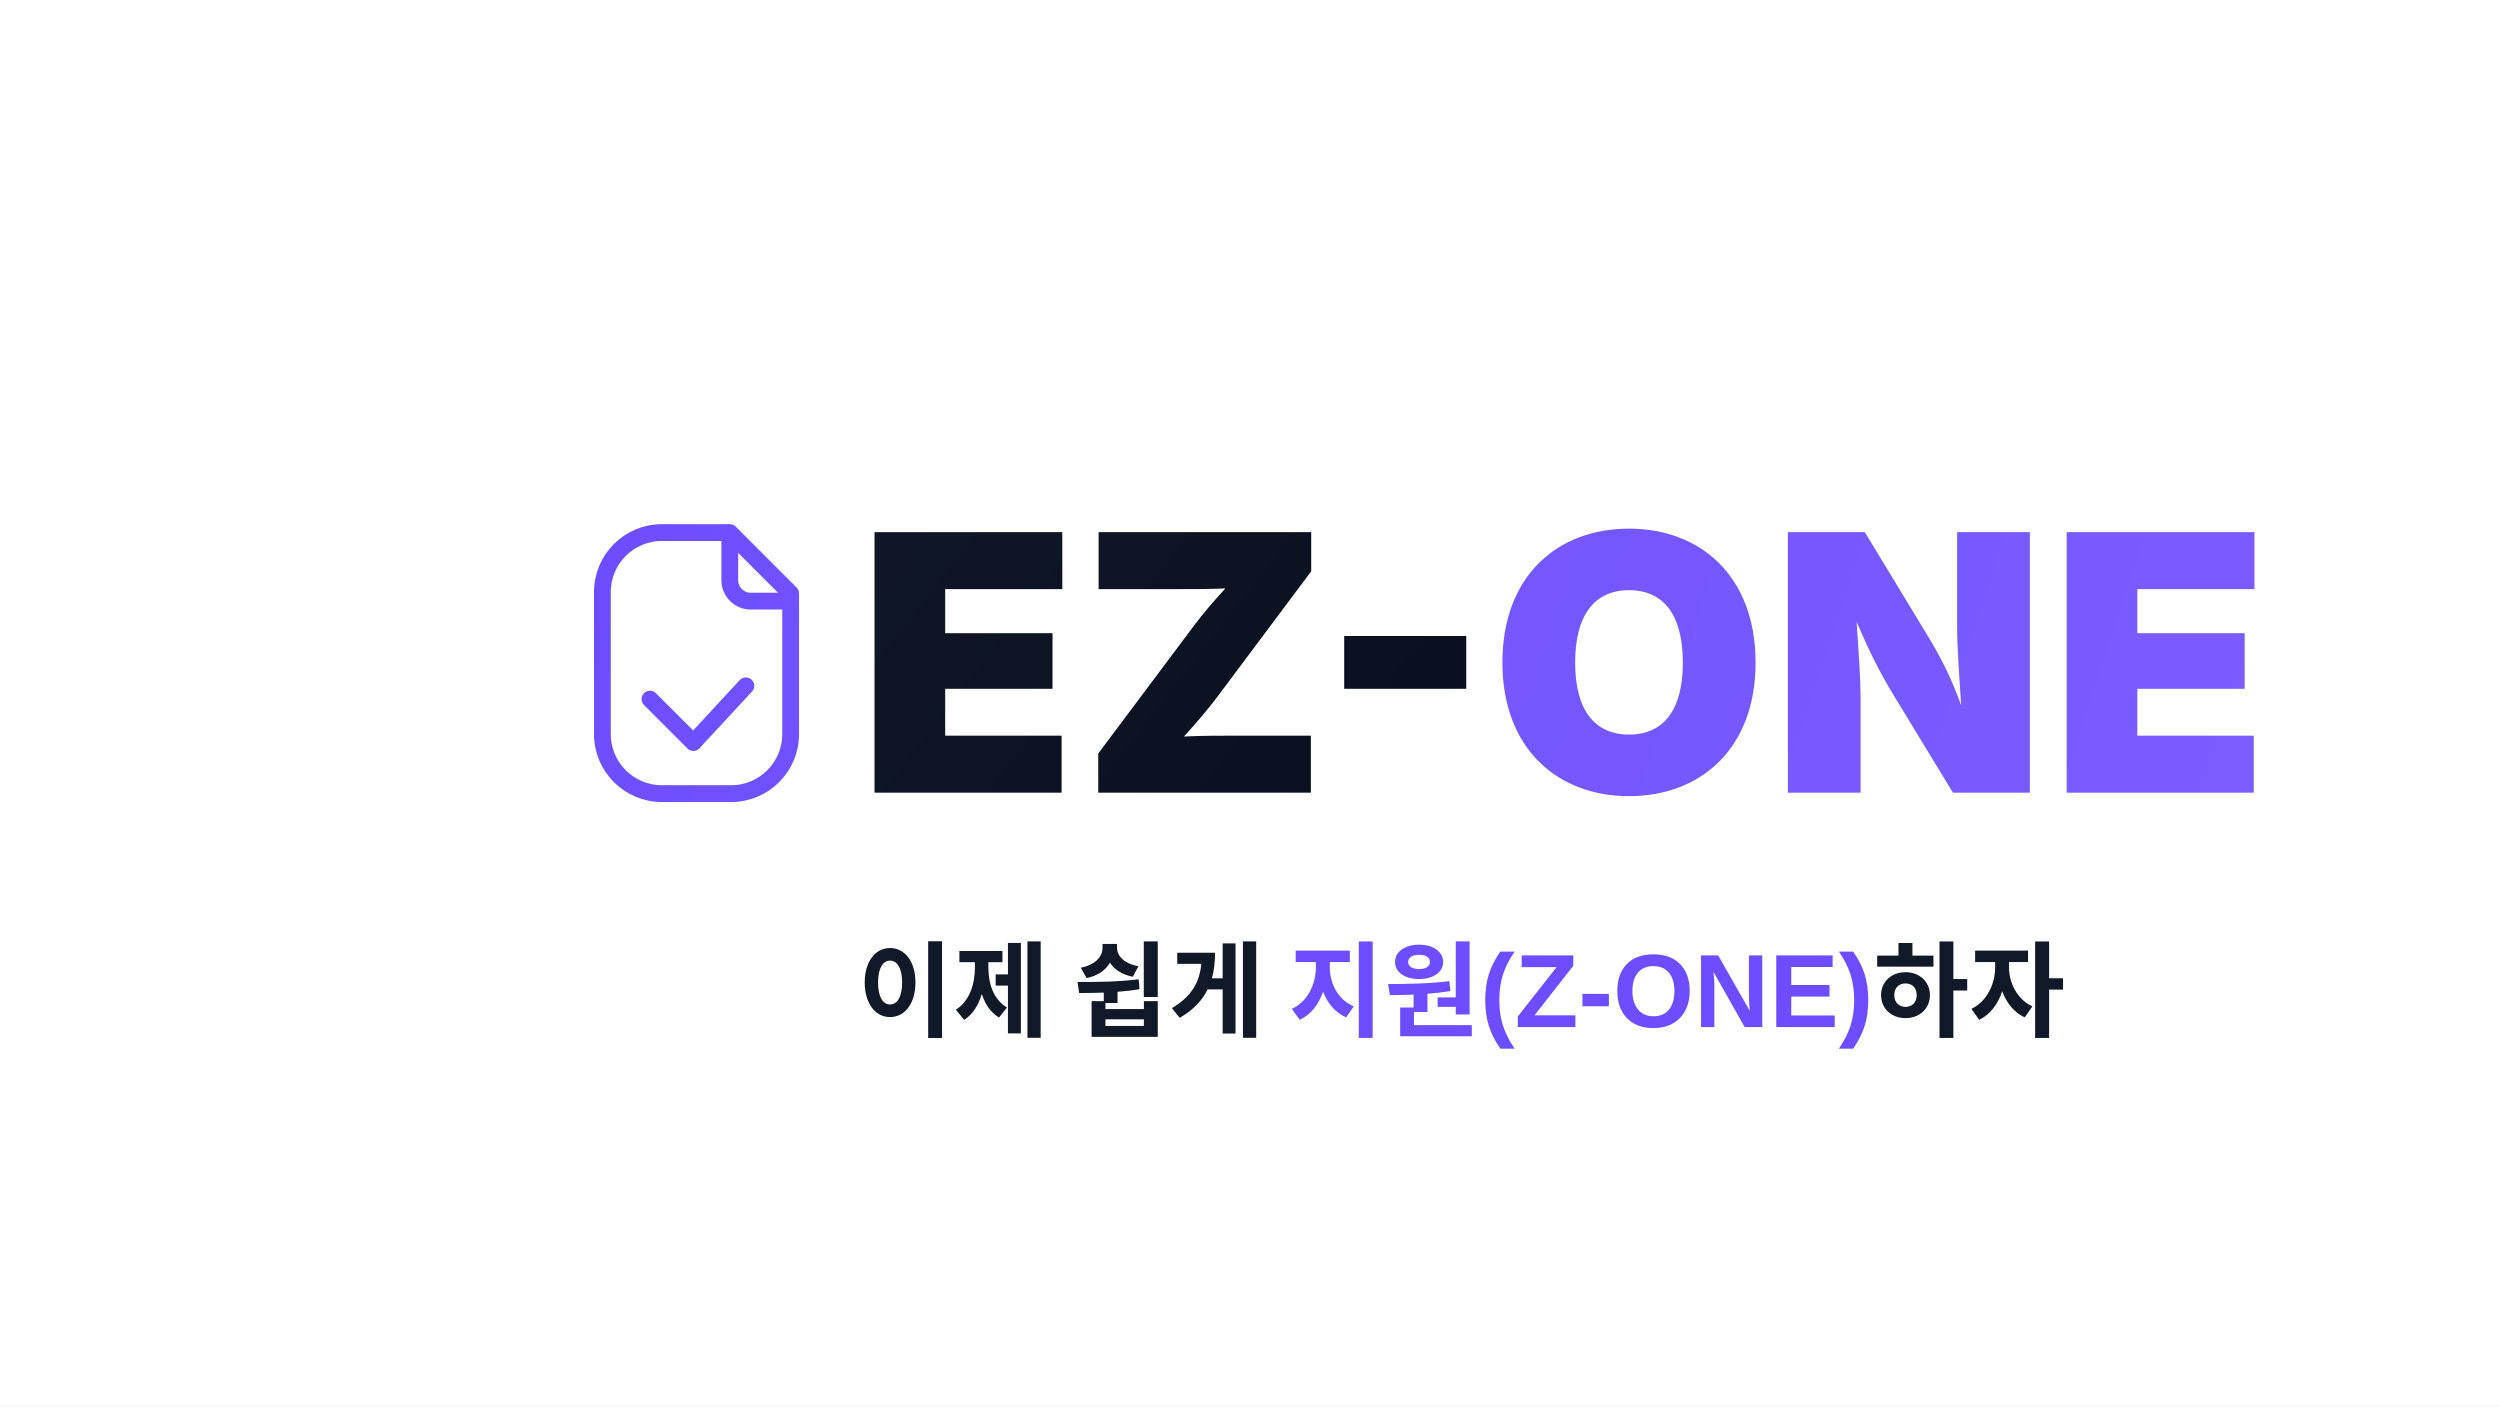
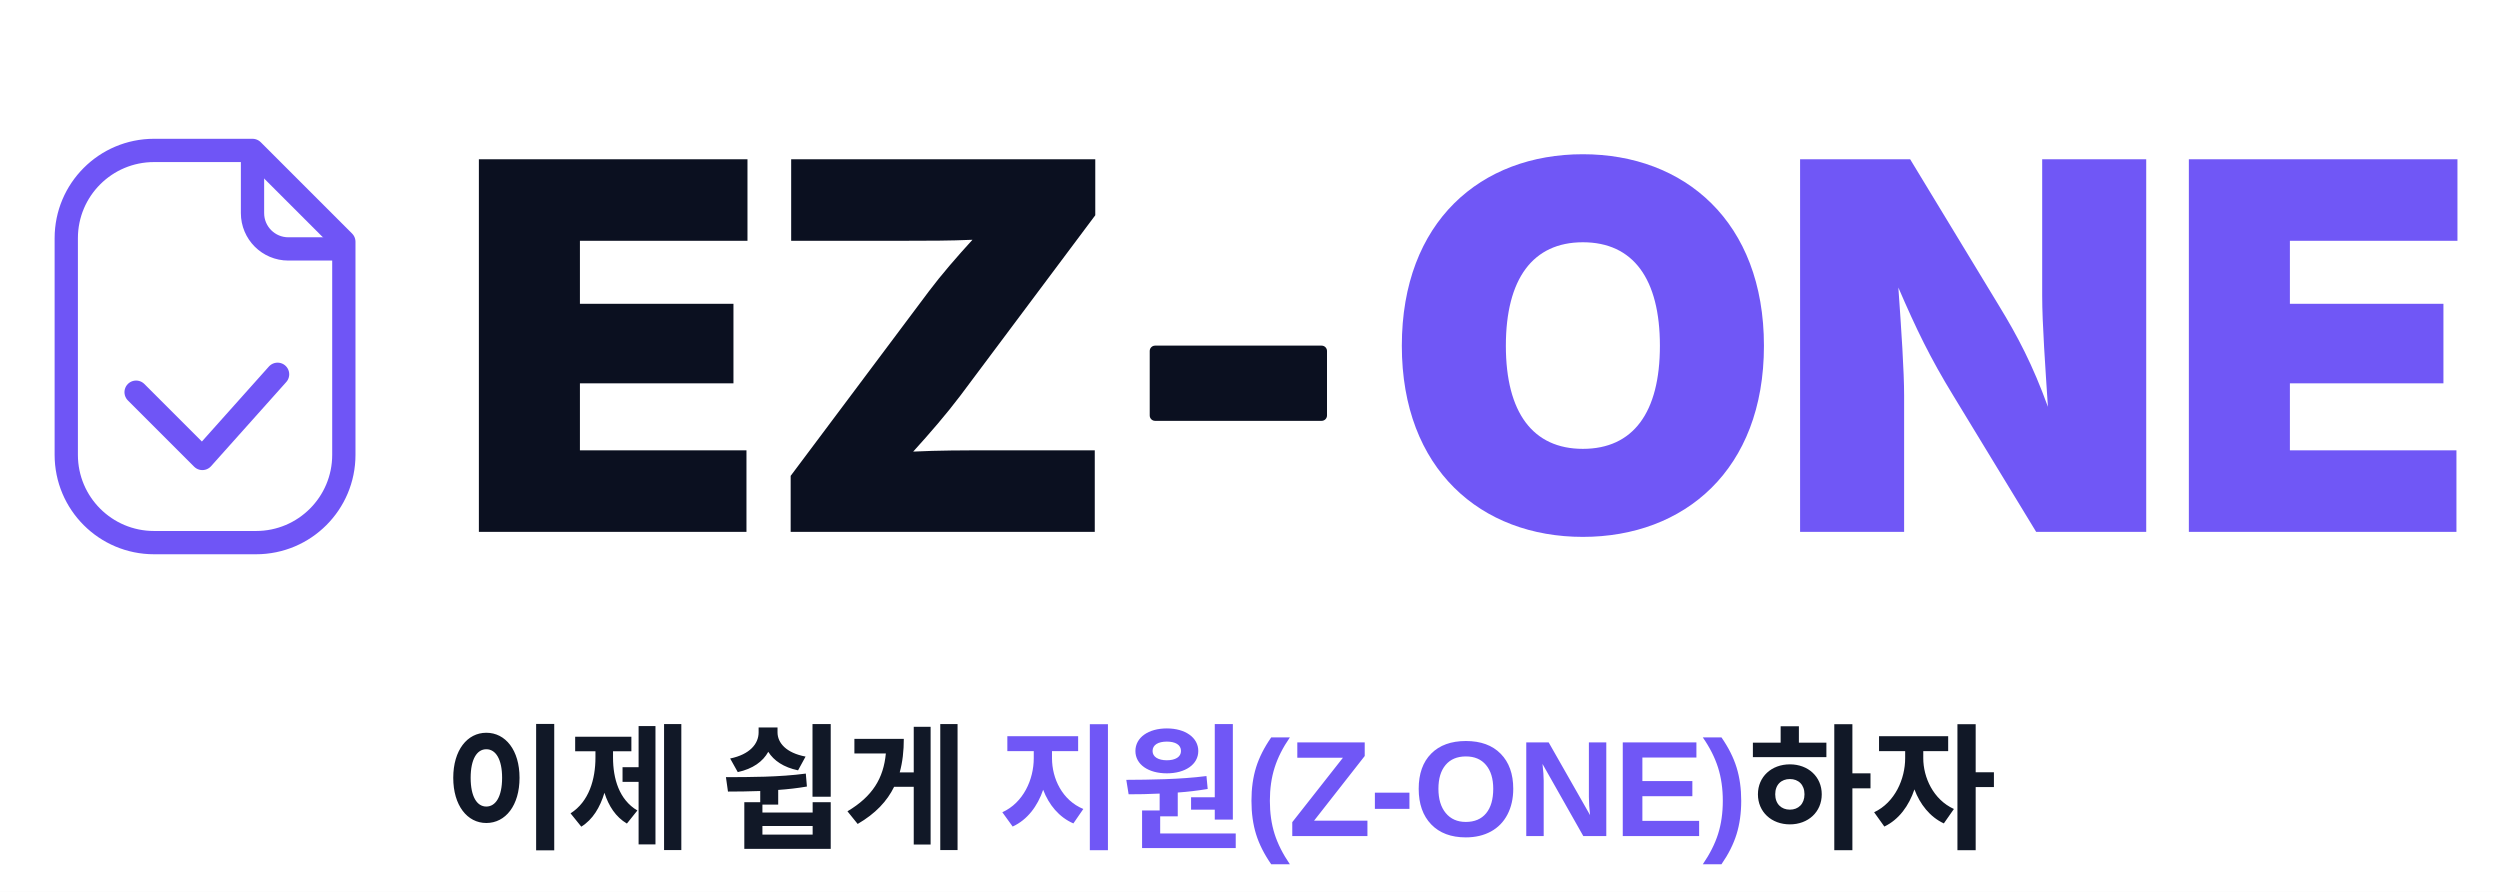
- <svg xmlns="http://www.w3.org/2000/svg" width="1536" height="864" viewBox="0 0 1536 864" preserveAspectRatio="xMidYMid meet" fill="none" role="img" aria-labelledby="title desc">
-   <defs>
-     <linearGradient id="brandPurple" x1="188" y1="235" x2="1350" y2="620" gradientUnits="userSpaceOnUse">
-       <stop stop-color="#6D4DFF" />
-       <stop offset="1" stop-color="#7A5CFF" />
-     </linearGradient>
-     <linearGradient id="brandDark" x1="470" y1="290" x2="790" y2="540" gradientUnits="userSpaceOnUse">
-       <stop stop-color="#111827" />
-       <stop offset="1" stop-color="#0B1020" />
-     </linearGradient>
-   </defs>
-   <rect width="1536" height="864" fill="#FFFFFF" />
-   <g transform="translate(294 221) scale(0.43)" stroke="url(#brandPurple)" stroke-width="24" stroke-linecap="round" stroke-linejoin="round">
-     <path d="M177 332C177 285.056 215.056 247 262 247H359L446 334V535C446 581.944 407.944 620 361 620H262C215.056 620 177 581.944 177 535V332Z" />
-     <path d="M359 248V315C359 331.569 372.431 345 389 345H445" />
-     <path d="M245 485L307 547L382 466" />
+ <svg xmlns="http://www.w3.org/2000/svg" width="1396" height="498" viewBox="0 0 1396 498" fill="none" role="img" aria-labelledby="title desc">
+   <rect width="1396" height="498" fill="#FFFFFF" />
+   <g stroke="#6F55F6" stroke-width="13" stroke-linecap="round" stroke-linejoin="round">
+     <path d="M37 133C37 105.938 58.938 84 86 84H141L192 135V254C192 281.062 170.062 303 143 303H86C58.938 303 37 281.062 37 254V133Z" />
+     <path d="M141 85V119C141 130.046 149.954 139 161 139H191" />
+     <path d="M76 219L113 256L155 209" />
  </g>
-   <text x="527" y="487" fill="url(#brandDark)" font-family="Inter, Pretendard, Helvetica Neue, Arial, sans-serif" font-size="220" font-weight="900" letter-spacing="2">EZ-<tspan fill="url(#brandPurple)">ONE</tspan>
-   </text>
-   <text x="527" y="632" font-family="Pretendard, Noto Sans KR, Malgun Gothic, Arial, sans-serif" font-size="64" font-weight="800" fill="#111827">
-     이제 쉽게 <tspan fill="#6D4DFF">지원(Z-ONE)</tspan>하자
+   <text x="254" y="297" fill="#0B1020" font-family="Inter, Pretendard, 'Noto Sans KR', 'Malgun Gothic', Arial, sans-serif" font-size="286" font-weight="900" letter-spacing="-2">EZ</text>
+   <rect x="642" y="193" width="99" height="42" rx="3" fill="#0B1020" />
+   <text x="773" y="297" fill="#7057F6" font-family="Inter, Pretendard, 'Noto Sans KR', 'Malgun Gothic', Arial, sans-serif" font-size="286" font-weight="900" letter-spacing="-3">ONE</text>
+   <text x="248" y="468" fill="#111827" font-family="Pretendard, 'Noto Sans KR', 'Malgun Gothic', Arial, sans-serif" font-size="76" font-weight="900" letter-spacing="-1">
+     이제 쉽게 <tspan fill="#7057F6">지원(Z-ONE)</tspan>하자
  </text>
</svg>
